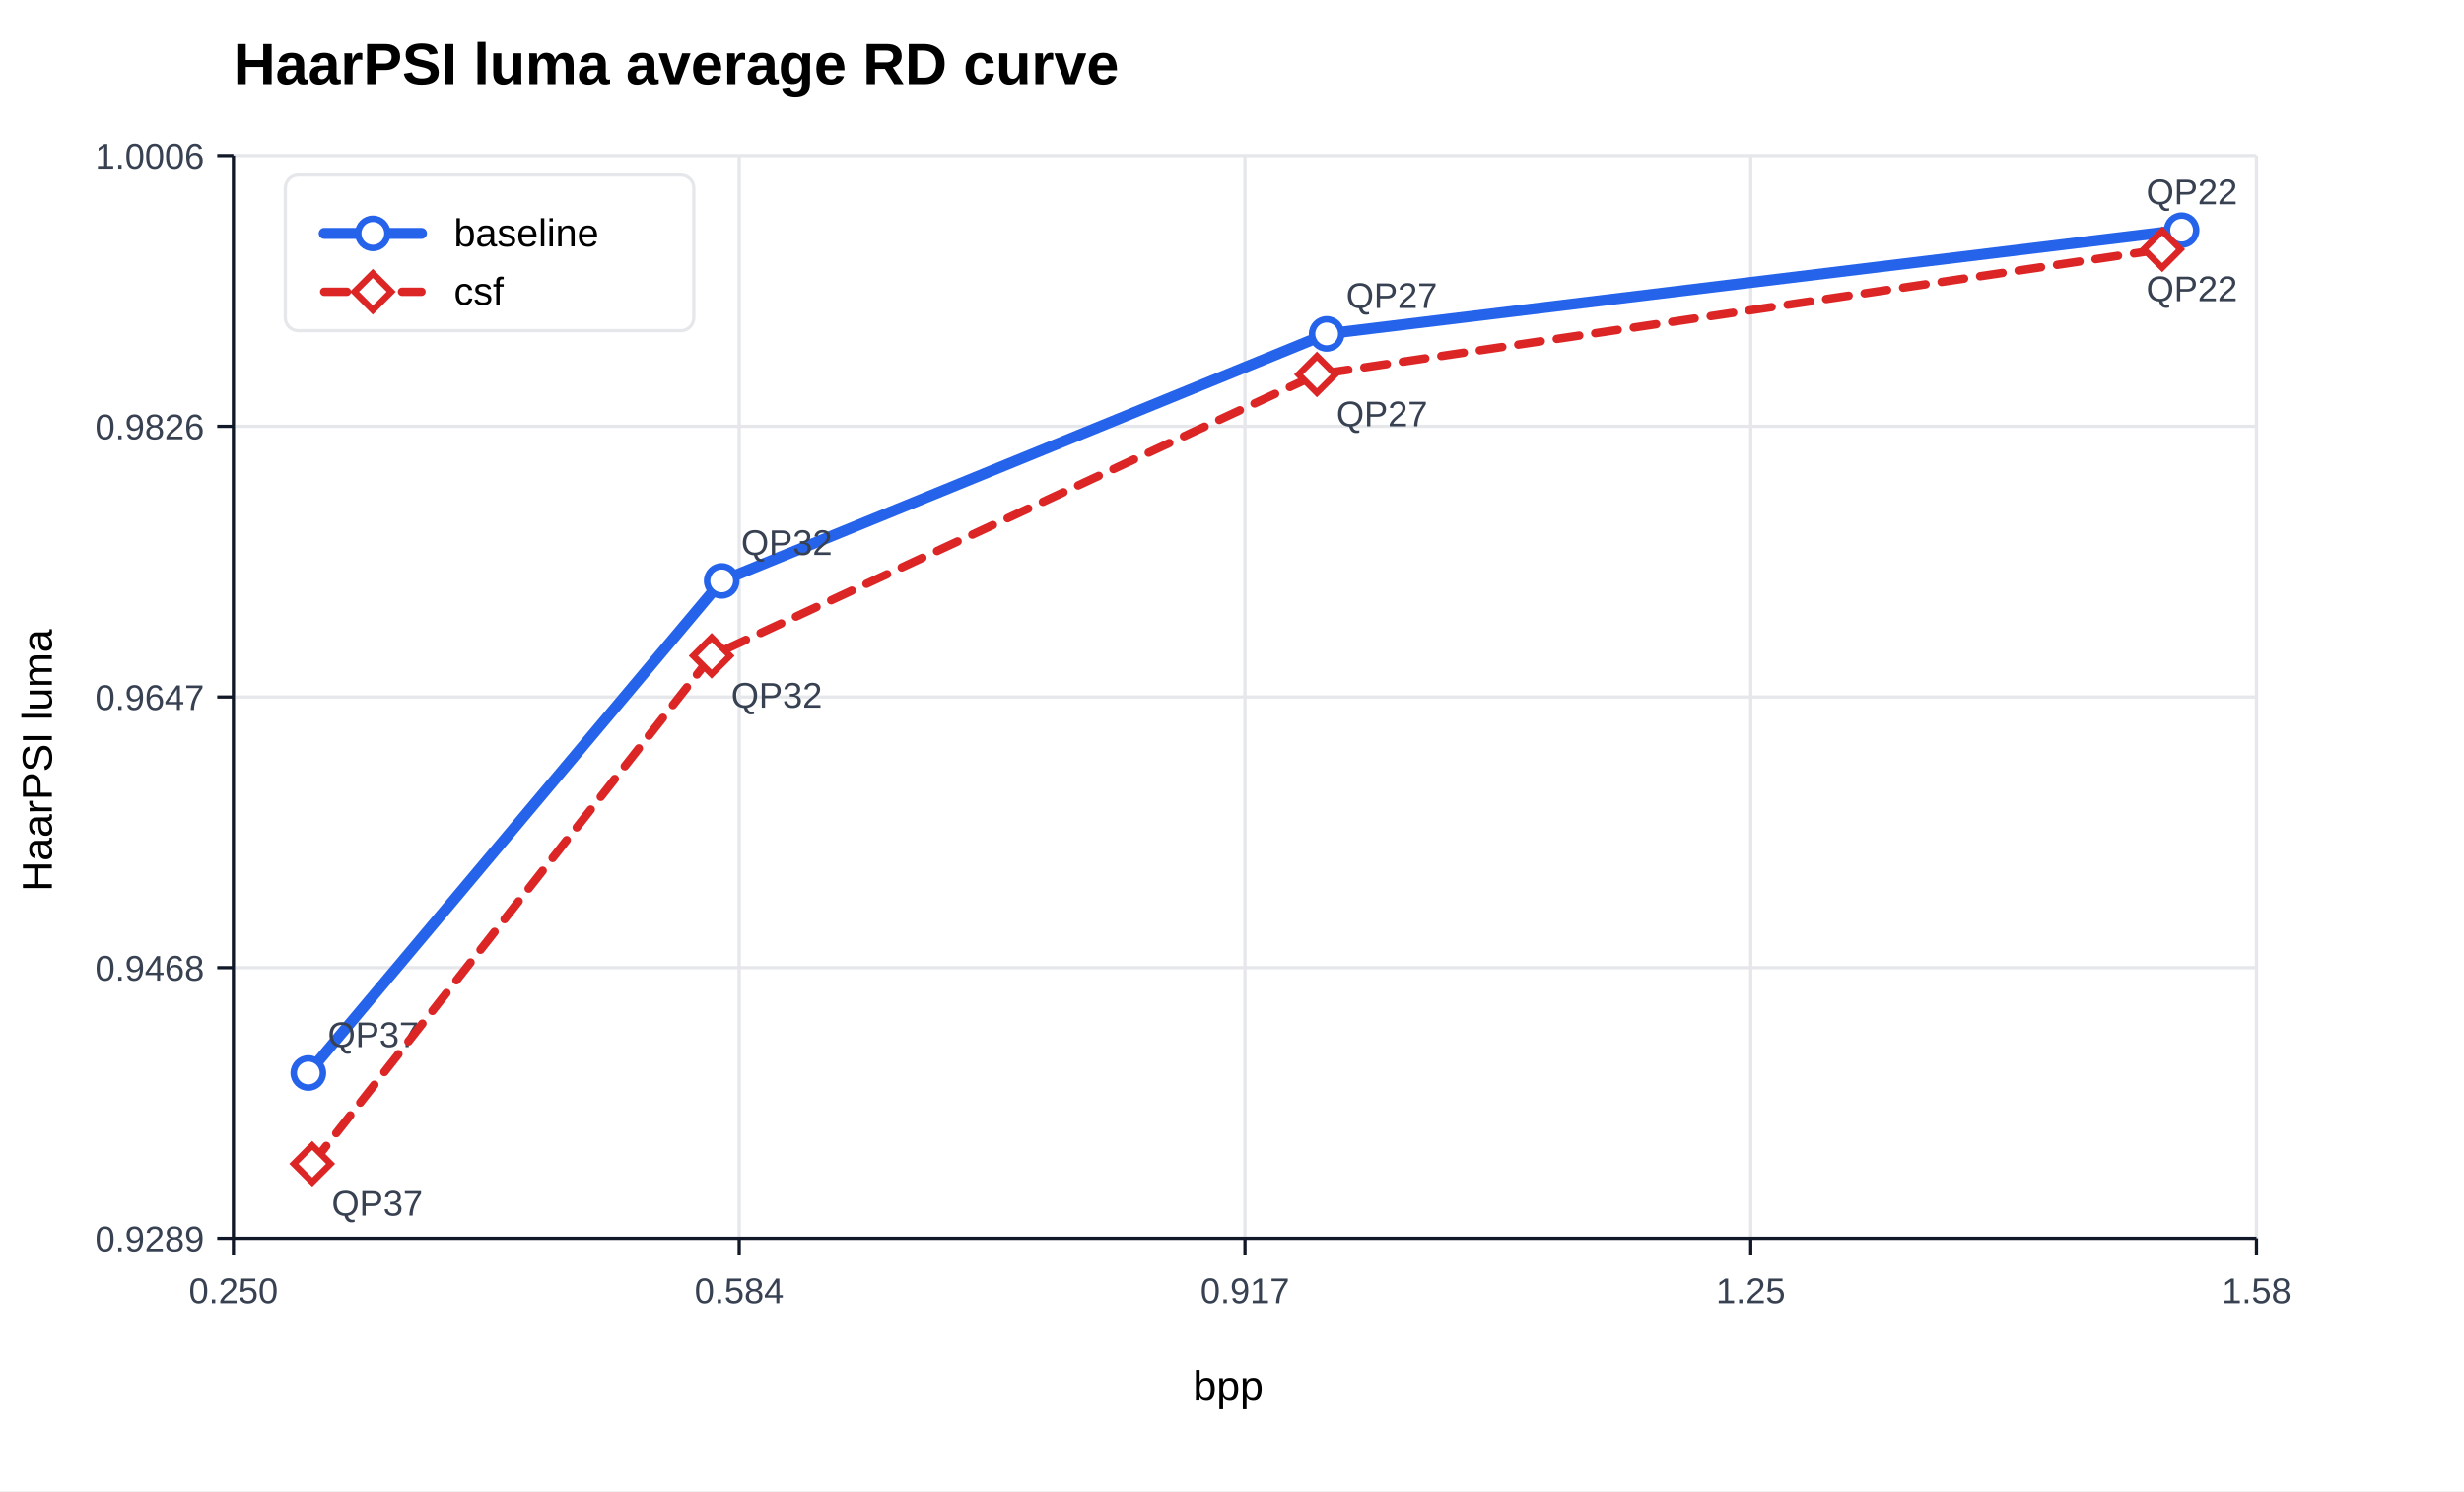
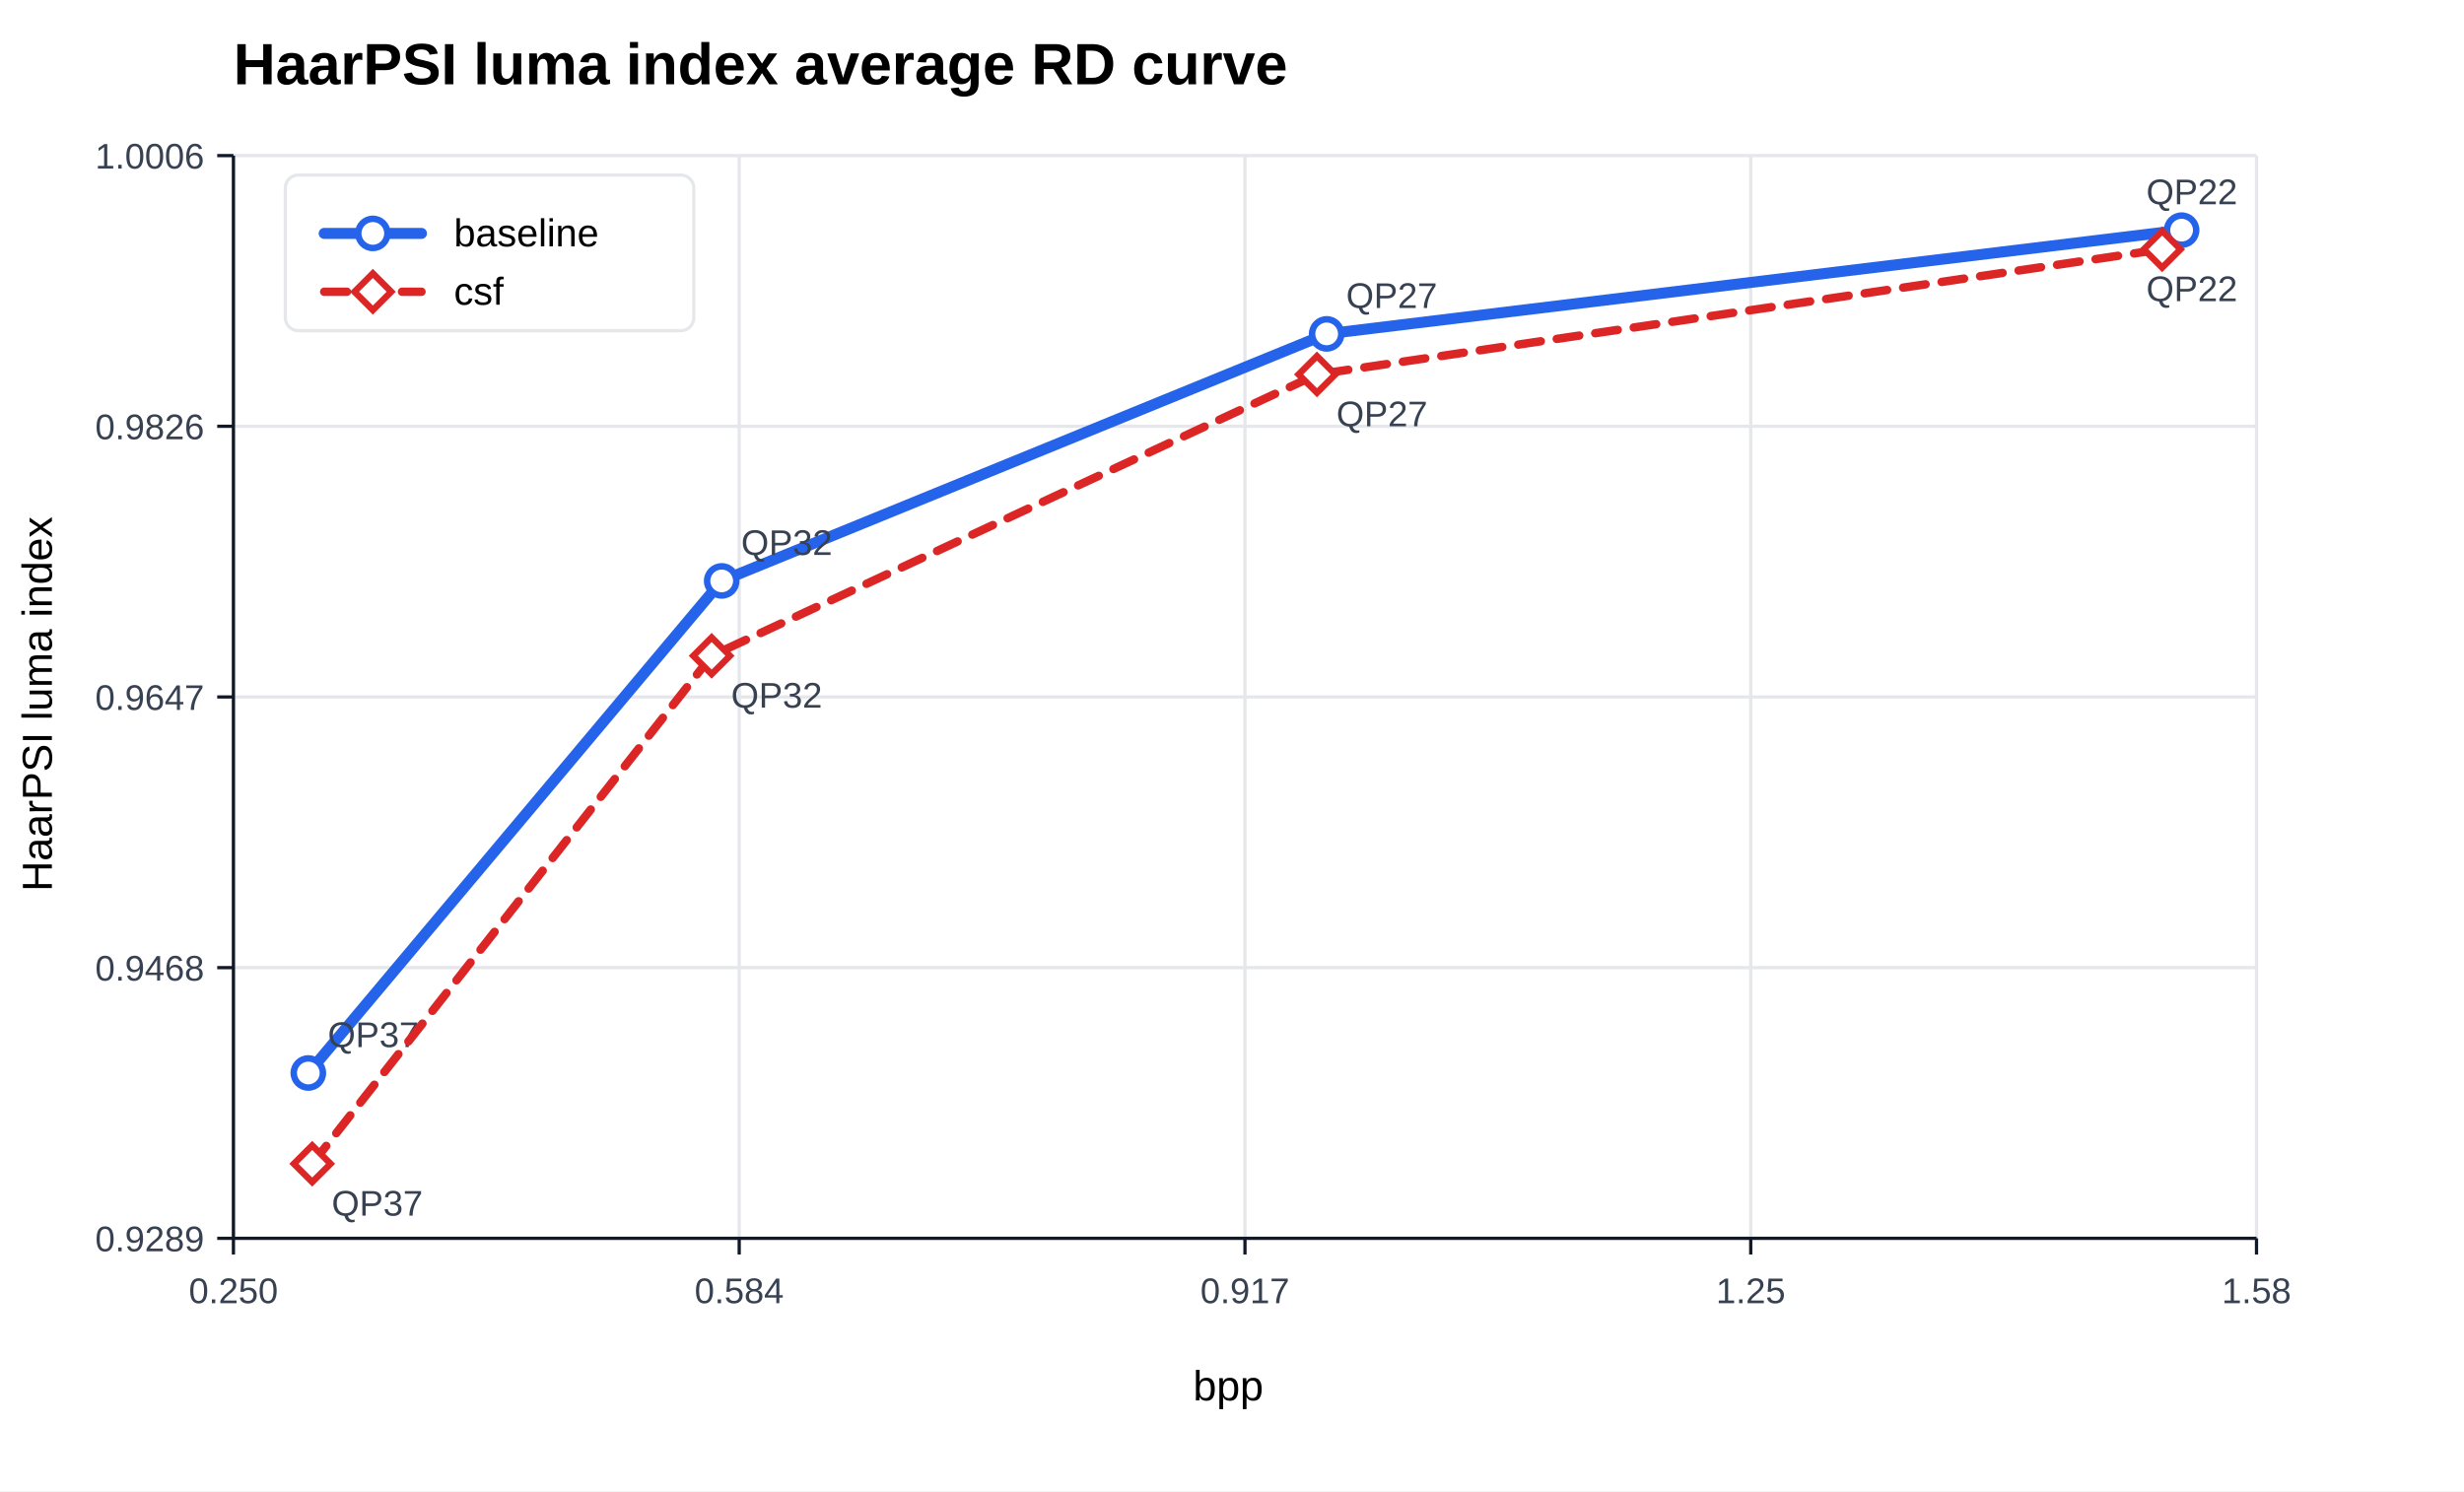
<svg xmlns="http://www.w3.org/2000/svg" width="760" height="460" viewBox="0 0 760 460">
  <rect width="100%" height="100%" fill="#ffffff" />
-   <text x="72" y="26" font-family="Arial" font-size="18" font-weight="700">HaarPSI luma average RD curve</text>
+   <text x="72" y="26" font-family="Arial" font-size="18" font-weight="700">HaarPSI luma index average RD curve</text>
  <line x1="72.0" y1="48" x2="72.0" y2="382" stroke="#e5e7eb" stroke-width="1" />
  <line x1="228.0" y1="48" x2="228.0" y2="382" stroke="#e5e7eb" stroke-width="1" />
  <line x1="384.0" y1="48" x2="384.0" y2="382" stroke="#e5e7eb" stroke-width="1" />
  <line x1="540.0" y1="48" x2="540.0" y2="382" stroke="#e5e7eb" stroke-width="1" />
  <line x1="696.0" y1="48" x2="696.0" y2="382" stroke="#e5e7eb" stroke-width="1" />
  <line x1="72" y1="382.0" x2="696" y2="382.0" stroke="#e5e7eb" stroke-width="1" />
  <line x1="72" y1="298.5" x2="696" y2="298.5" stroke="#e5e7eb" stroke-width="1" />
  <line x1="72" y1="215.0" x2="696" y2="215.0" stroke="#e5e7eb" stroke-width="1" />
  <line x1="72" y1="131.5" x2="696" y2="131.5" stroke="#e5e7eb" stroke-width="1" />
  <line x1="72" y1="48.0" x2="696" y2="48.0" stroke="#e5e7eb" stroke-width="1" />
  <line x1="72" y1="382" x2="696" y2="382" stroke="#111827" />
  <line x1="72" y1="48" x2="72" y2="382" stroke="#111827" />
  <text x="368" y="432" font-family="Arial" font-size="13">bpp</text>
-   <text x="16" y="275" font-family="Arial" font-size="13" transform="rotate(-90 16,275)">HaarPSI luma</text>
+   <text x="16" y="275" font-family="Arial" font-size="13" transform="rotate(-90 16,275)">HaarPSI luma index</text>
  <line x1="72.0" y1="382" x2="72.0" y2="387" stroke="#111827" />
  <text x="72.0" y="402" font-family="Arial" font-size="11" fill="#374151" text-anchor="middle">0.250</text>
  <line x1="228.0" y1="382" x2="228.0" y2="387" stroke="#111827" />
  <text x="228.0" y="402" font-family="Arial" font-size="11" fill="#374151" text-anchor="middle">0.584</text>
  <line x1="384.0" y1="382" x2="384.0" y2="387" stroke="#111827" />
  <text x="384.0" y="402" font-family="Arial" font-size="11" fill="#374151" text-anchor="middle">0.917</text>
  <line x1="540.0" y1="382" x2="540.0" y2="387" stroke="#111827" />
  <text x="540.0" y="402" font-family="Arial" font-size="11" fill="#374151" text-anchor="middle">1.25</text>
  <line x1="696.0" y1="382" x2="696.0" y2="387" stroke="#111827" />
  <text x="696.0" y="402" font-family="Arial" font-size="11" fill="#374151" text-anchor="middle">1.58</text>
  <line x1="67" y1="382.0" x2="72" y2="382.0" stroke="#111827" />
  <text x="63" y="386.0" font-family="Arial" font-size="11" fill="#374151" text-anchor="end">0.9289</text>
  <line x1="67" y1="298.5" x2="72" y2="298.5" stroke="#111827" />
  <text x="63" y="302.5" font-family="Arial" font-size="11" fill="#374151" text-anchor="end">0.9468</text>
  <line x1="67" y1="215.0" x2="72" y2="215.0" stroke="#111827" />
  <text x="63" y="219.0" font-family="Arial" font-size="11" fill="#374151" text-anchor="end">0.9647</text>
  <line x1="67" y1="131.5" x2="72" y2="131.5" stroke="#111827" />
  <text x="63" y="135.5" font-family="Arial" font-size="11" fill="#374151" text-anchor="end">0.9826</text>
  <line x1="67" y1="48.0" x2="72" y2="48.0" stroke="#111827" />
  <text x="63" y="52.0" font-family="Arial" font-size="11" fill="#374151" text-anchor="end">1.0006</text>
  <polyline fill="none" stroke="#2563eb" stroke-width="3.4" stroke-linecap="round" stroke-linejoin="round" points="95.1,331.0 222.6,179.2 409.2,103.0 672.9,71.0" />
  <circle cx="95.1" cy="331.0" r="4.5" fill="#ffffff" stroke="#2563eb" stroke-width="2" />
  <text x="101.1" y="323.0" font-family="Arial" font-size="11" fill="#374151">QP37</text>
  <circle cx="222.6" cy="179.2" r="4.5" fill="#ffffff" stroke="#2563eb" stroke-width="2" />
  <text x="228.6" y="171.2" font-family="Arial" font-size="11" fill="#374151">QP32</text>
  <circle cx="409.2" cy="103.0" r="4.5" fill="#ffffff" stroke="#2563eb" stroke-width="2" />
  <text x="415.2" y="95.0" font-family="Arial" font-size="11" fill="#374151">QP27</text>
  <circle cx="672.9" cy="71.0" r="4.5" fill="#ffffff" stroke="#2563eb" stroke-width="2" />
  <text x="662.0" y="63.0" font-family="Arial" font-size="11" fill="#374151">QP22</text>
  <polyline fill="none" stroke="#dc2626" stroke-width="2.6" stroke-linecap="round" stroke-linejoin="round" stroke-dasharray="7 5" points="96.3,359.0 219.5,202.3 406.2,115.5 666.9,76.9" />
  <rect x="92.3" y="355.0" width="8" height="8" transform="rotate(45 96.3 359.0)" fill="#ffffff" stroke="#dc2626" stroke-width="2" />
  <text x="102.3" y="375.0" font-family="Arial" font-size="11" fill="#374151">QP37</text>
  <rect x="215.5" y="198.3" width="8" height="8" transform="rotate(45 219.5 202.3)" fill="#ffffff" stroke="#dc2626" stroke-width="2" />
  <text x="225.5" y="218.3" font-family="Arial" font-size="11" fill="#374151">QP32</text>
  <rect x="402.2" y="111.5" width="8" height="8" transform="rotate(45 406.2 115.5)" fill="#ffffff" stroke="#dc2626" stroke-width="2" />
  <text x="412.2" y="131.5" font-family="Arial" font-size="11" fill="#374151">QP27</text>
  <rect x="662.9" y="72.9" width="8" height="8" transform="rotate(45 666.9 76.9)" fill="#ffffff" stroke="#dc2626" stroke-width="2" />
  <text x="662.0" y="92.9" font-family="Arial" font-size="11" fill="#374151">QP22</text>
  <rect x="88" y="54" width="126" height="48" rx="4" fill="#ffffff" stroke="#e5e7eb" />
  <line x1="100" y1="72" x2="130" y2="72" stroke="#2563eb" stroke-width="3.4" stroke-linecap="round" />
  <circle cx="115.0" cy="72.0" r="4.5" fill="#ffffff" stroke="#2563eb" stroke-width="2" />
  <text x="140" y="76" font-family="Arial" font-size="12">baseline</text>
  <line x1="100" y1="90" x2="130" y2="90" stroke="#dc2626" stroke-width="2.6" stroke-linecap="round" stroke-dasharray="7 5" />
  <rect x="111.0" y="86.0" width="8" height="8" transform="rotate(45 115.0 90.0)" fill="#ffffff" stroke="#dc2626" stroke-width="2" />
  <text x="140" y="94" font-family="Arial" font-size="12">csf</text>
</svg>
